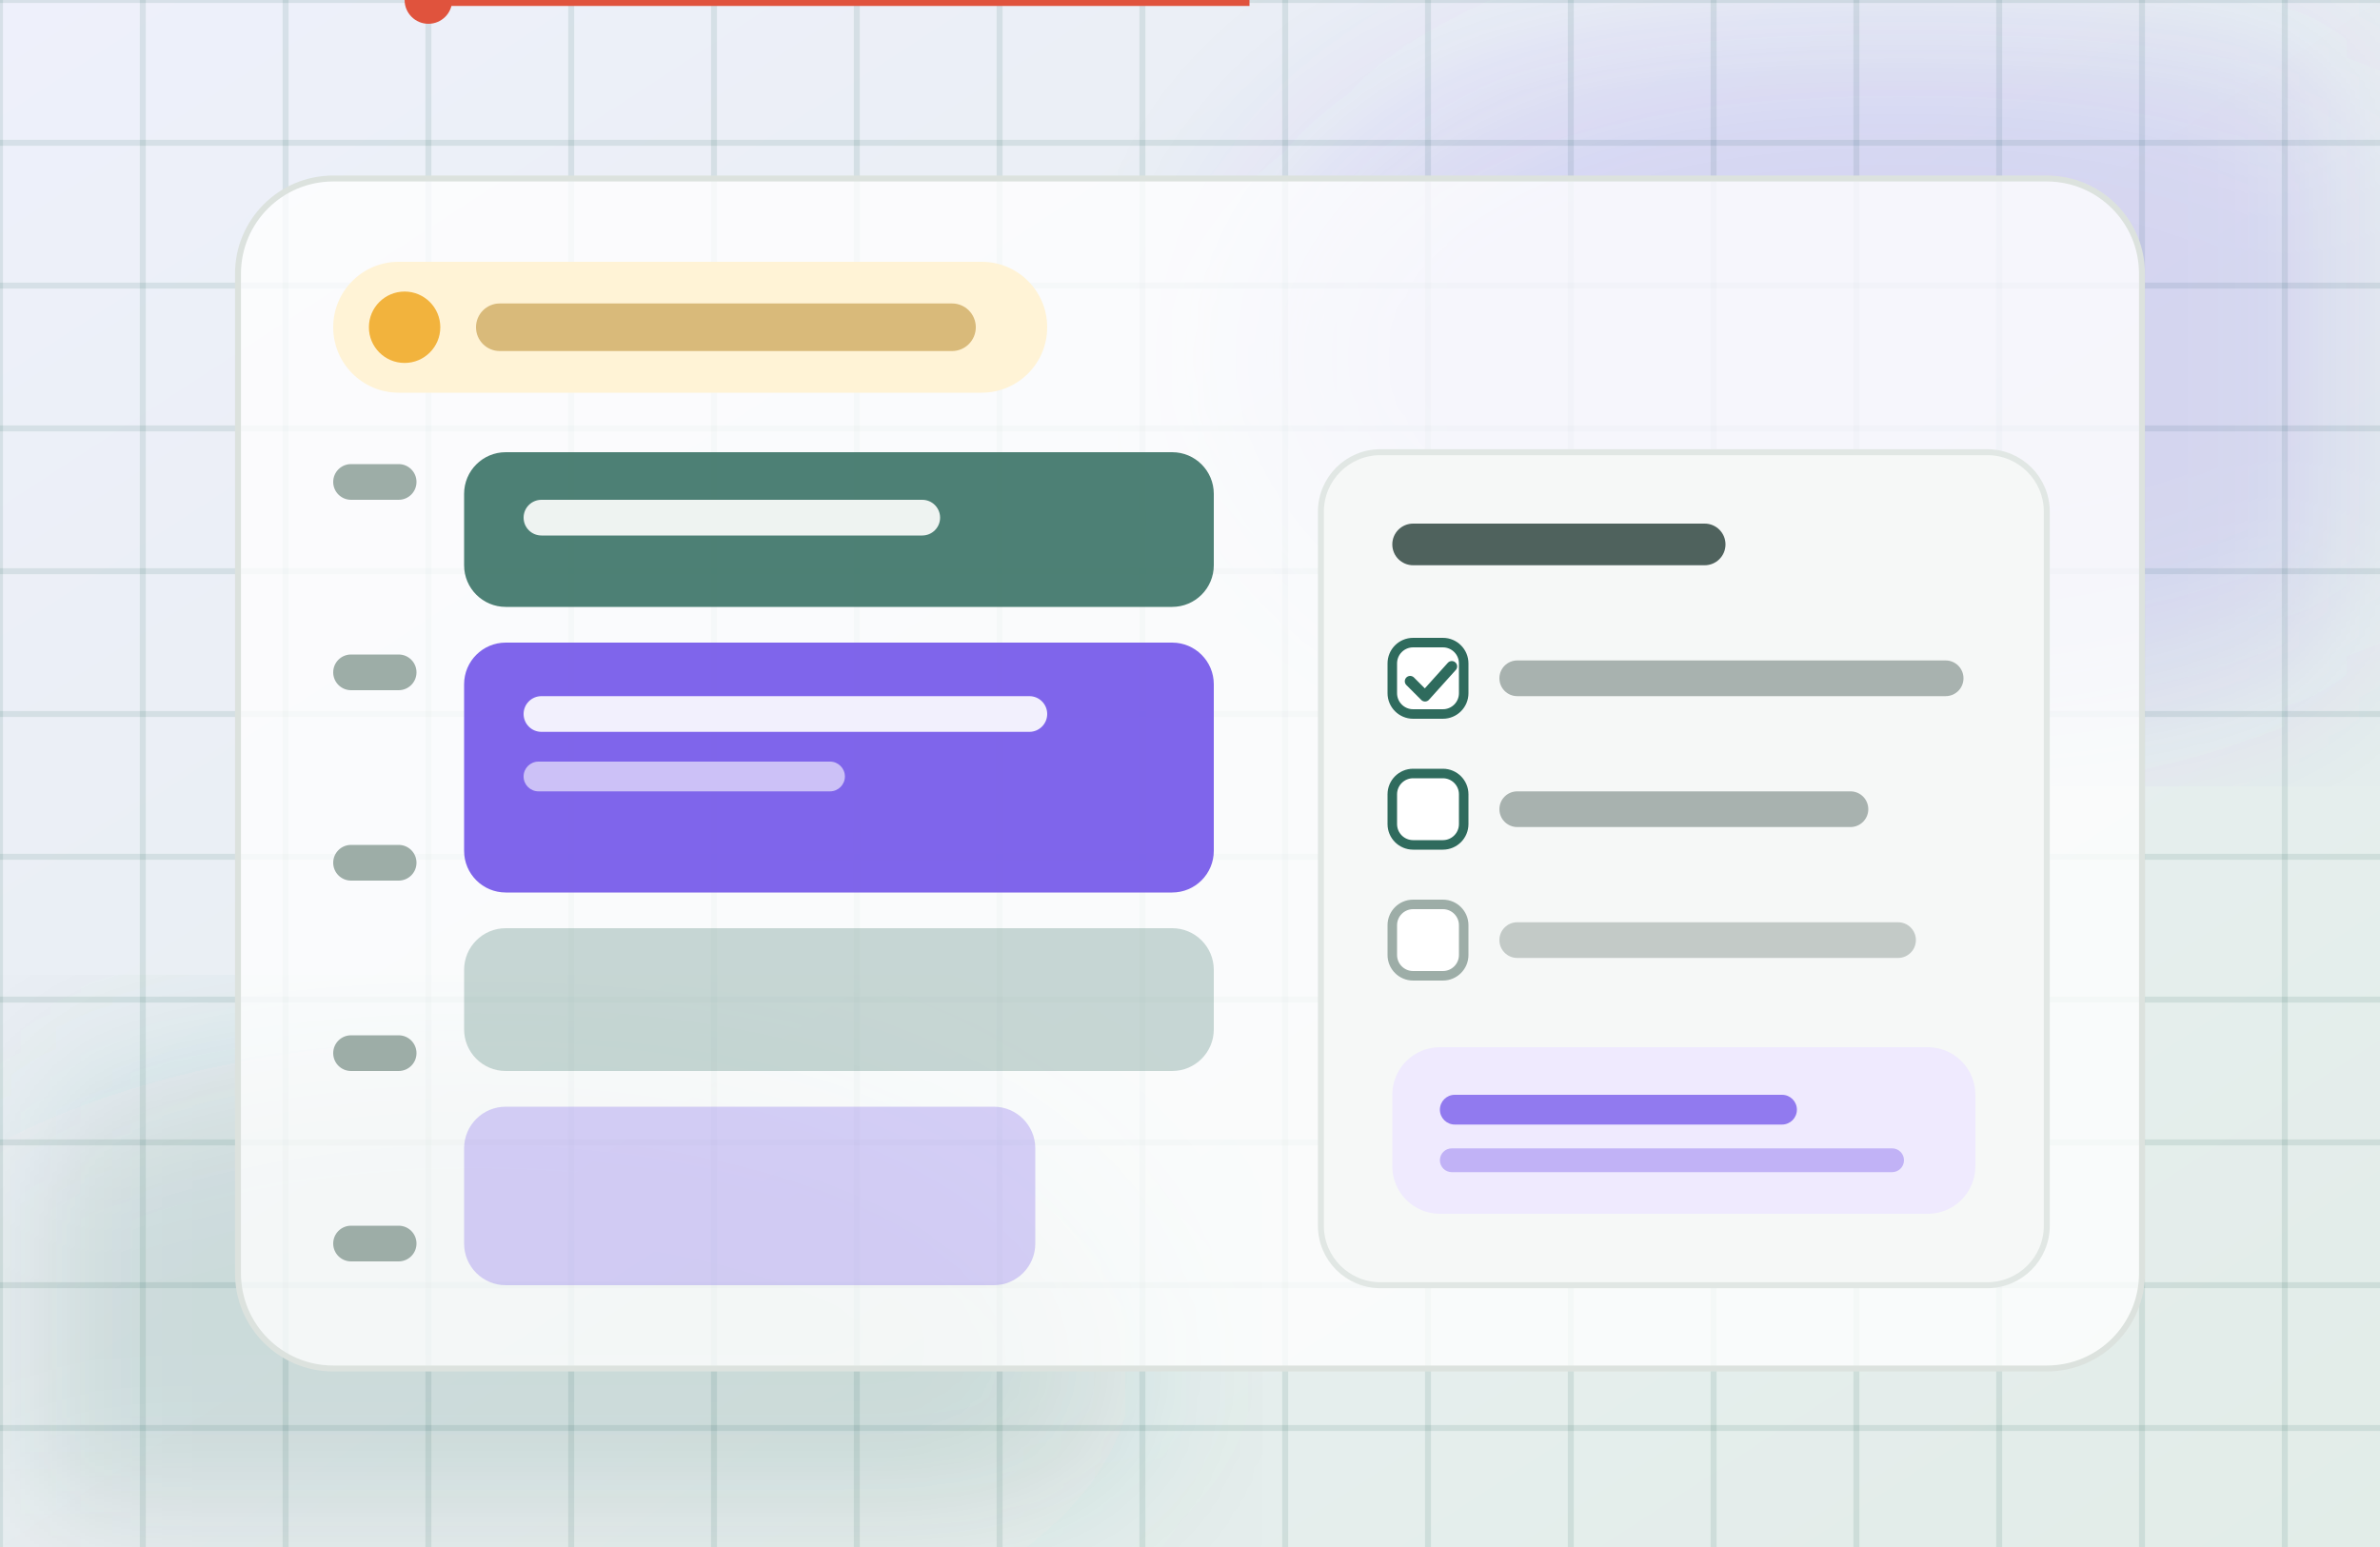
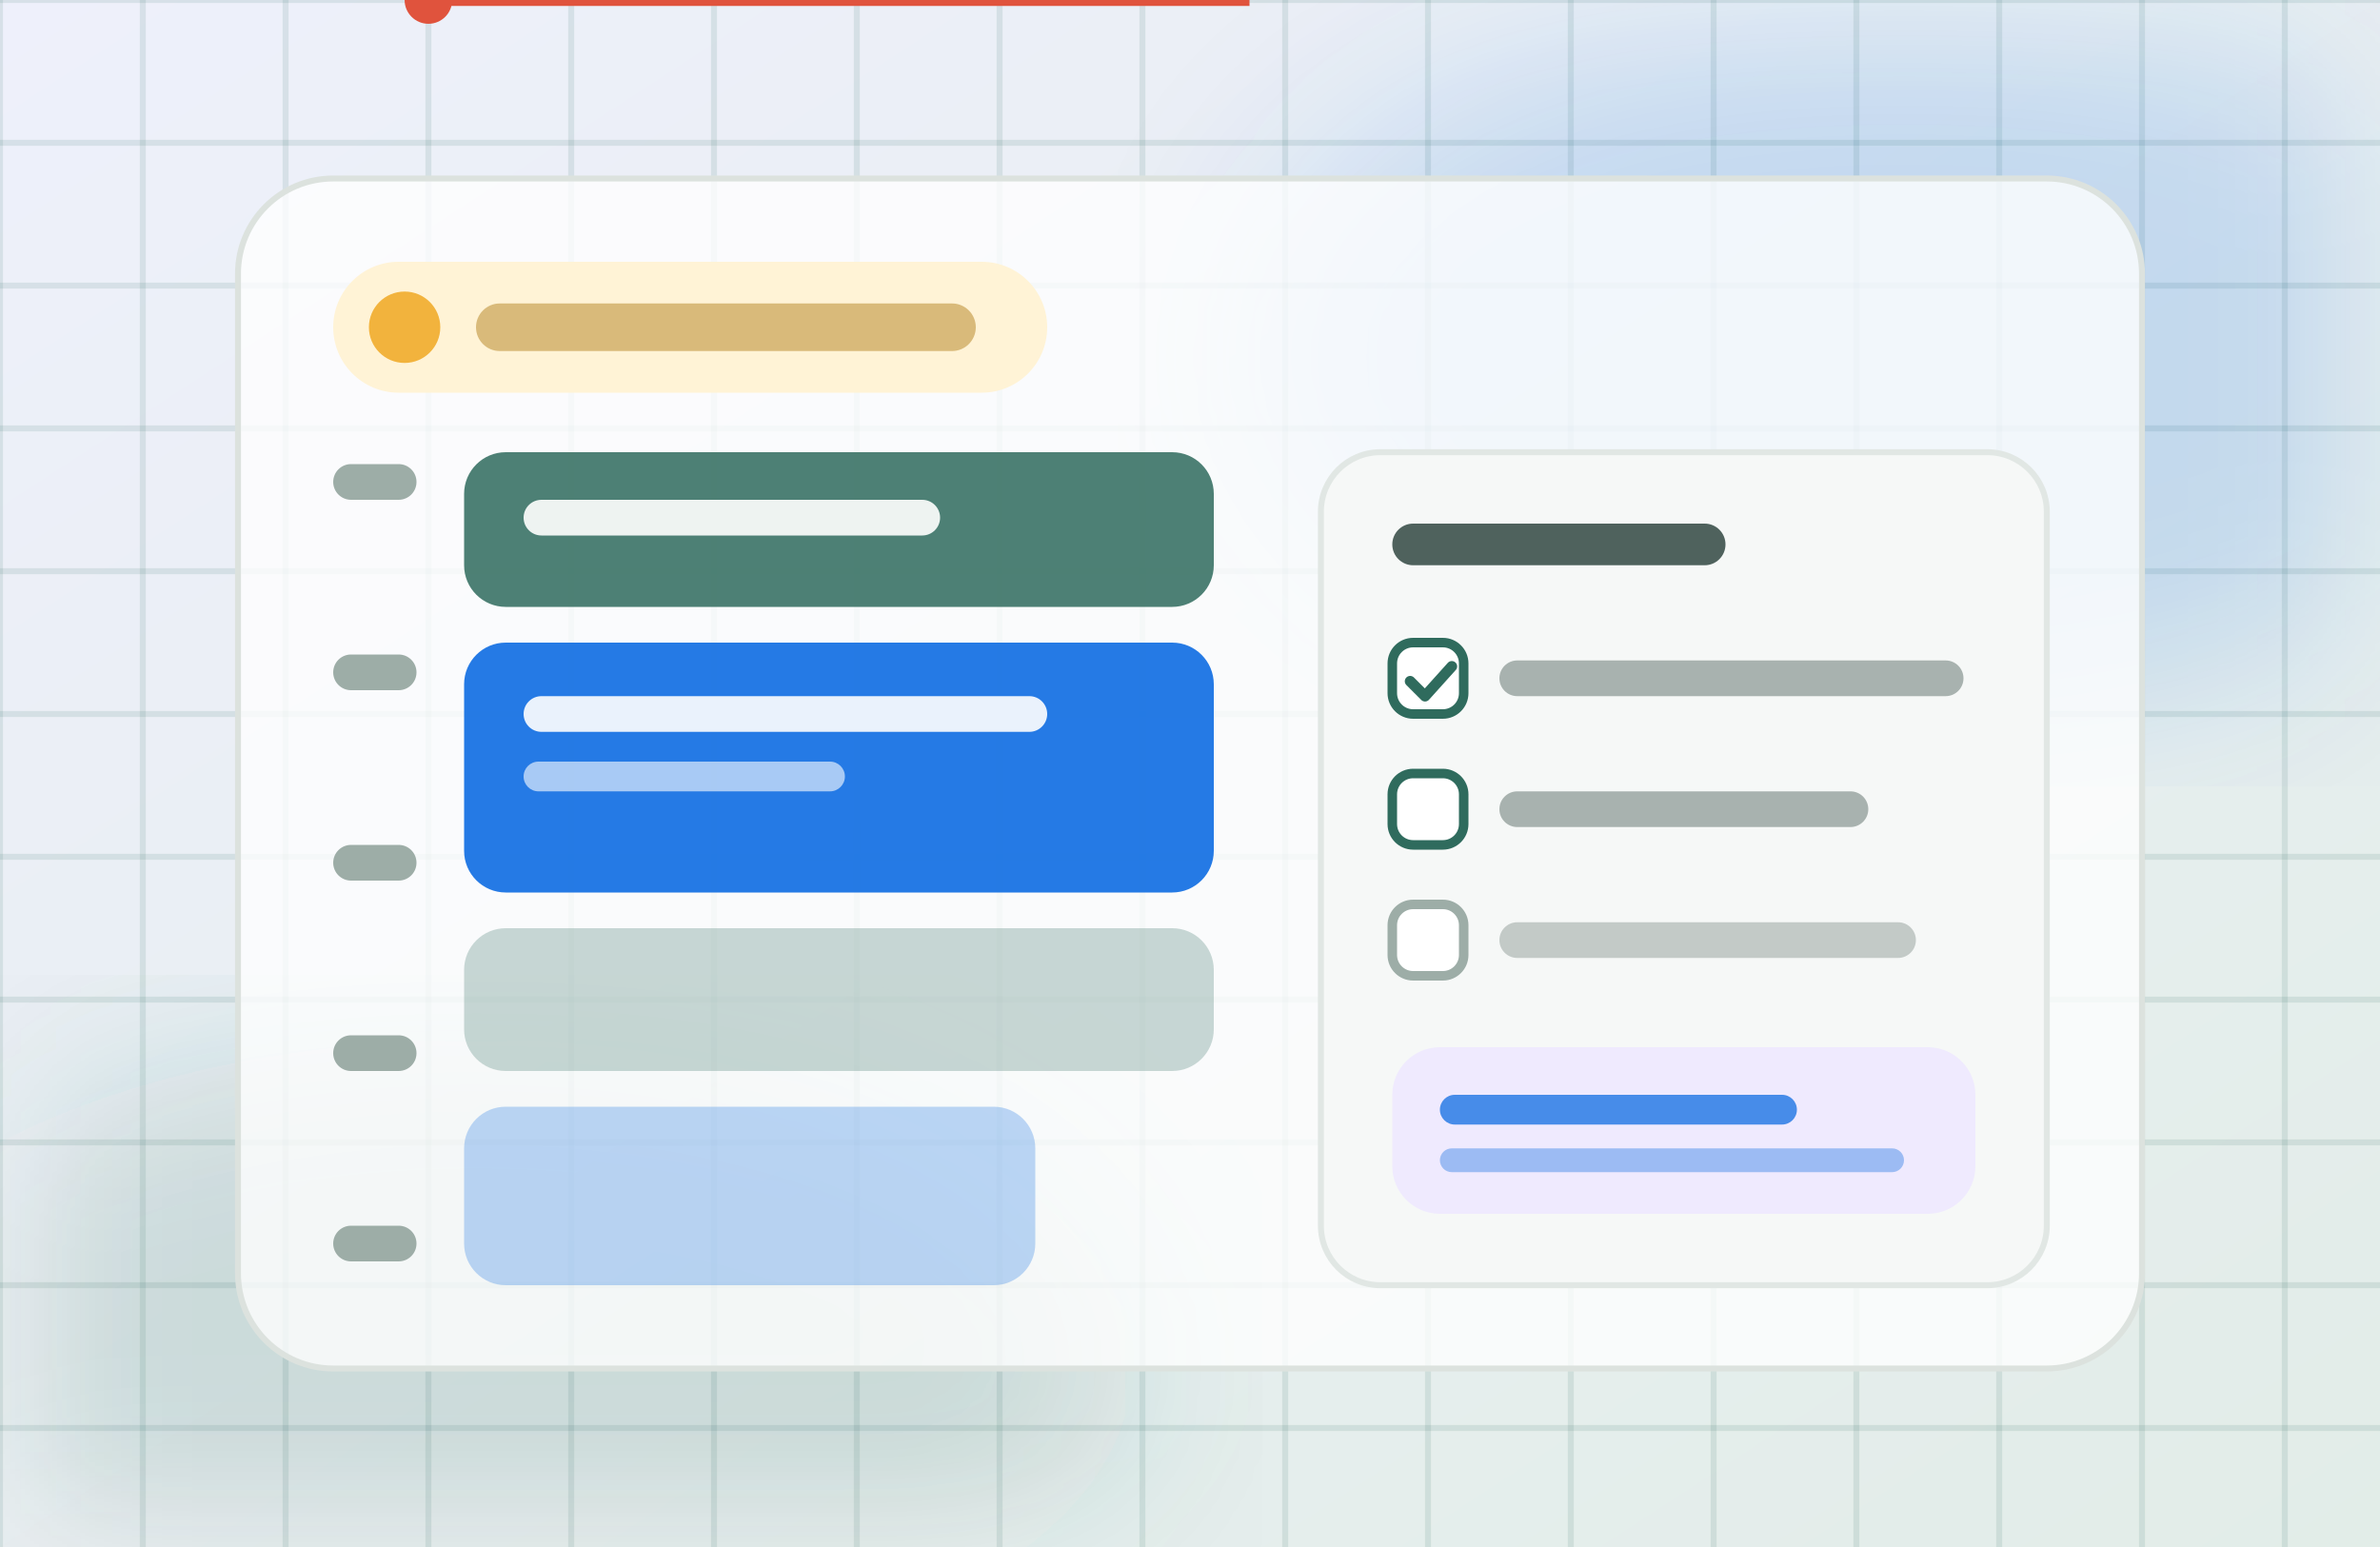
<svg xmlns="http://www.w3.org/2000/svg" viewBox="0 0 400 260" preserveAspectRatio="xMidYMid slice">
  <defs>
    <linearGradient id="bg" x1="0" y1="0" x2="1" y2="1">
      <stop offset="0" stop-color="#EEF0FB" />
      <stop offset="1" stop-color="#E2EDE8" />
    </linearGradient>
    <filter id="blur">
      <feGaussianBlur stdDeviation="16" />
    </filter>
  </defs>
  <rect width="400" height="260" fill="url(#bg)" />
  <line x1="0" y1="0" x2="0" y2="260" stroke="#2F6B5D" stroke-opacity="0.12" stroke-width="1" />
  <line x1="24" y1="0" x2="24" y2="260" stroke="#2F6B5D" stroke-opacity="0.12" stroke-width="1" />
  <line x1="48" y1="0" x2="48" y2="260" stroke="#2F6B5D" stroke-opacity="0.12" stroke-width="1" />
  <line x1="72" y1="0" x2="72" y2="260" stroke="#2F6B5D" stroke-opacity="0.12" stroke-width="1" />
  <line x1="96" y1="0" x2="96" y2="260" stroke="#2F6B5D" stroke-opacity="0.12" stroke-width="1" />
  <line x1="120" y1="0" x2="120" y2="260" stroke="#2F6B5D" stroke-opacity="0.12" stroke-width="1" />
  <line x1="144" y1="0" x2="144" y2="260" stroke="#2F6B5D" stroke-opacity="0.12" stroke-width="1" />
  <line x1="168" y1="0" x2="168" y2="260" stroke="#2F6B5D" stroke-opacity="0.12" stroke-width="1" />
  <line x1="192" y1="0" x2="192" y2="260" stroke="#2F6B5D" stroke-opacity="0.12" stroke-width="1" />
  <line x1="216" y1="0" x2="216" y2="260" stroke="#2F6B5D" stroke-opacity="0.12" stroke-width="1" />
  <line x1="240" y1="0" x2="240" y2="260" stroke="#2F6B5D" stroke-opacity="0.12" stroke-width="1" />
  <line x1="264" y1="0" x2="264" y2="260" stroke="#2F6B5D" stroke-opacity="0.12" stroke-width="1" />
  <line x1="288" y1="0" x2="288" y2="260" stroke="#2F6B5D" stroke-opacity="0.12" stroke-width="1" />
  <line x1="312" y1="0" x2="312" y2="260" stroke="#2F6B5D" stroke-opacity="0.12" stroke-width="1" />
  <line x1="336" y1="0" x2="336" y2="260" stroke="#2F6B5D" stroke-opacity="0.12" stroke-width="1" />
  <line x1="360" y1="0" x2="360" y2="260" stroke="#2F6B5D" stroke-opacity="0.12" stroke-width="1" />
  <line x1="384" y1="0" x2="384" y2="260" stroke="#2F6B5D" stroke-opacity="0.12" stroke-width="1" />
  <line x1="0" y1="0" x2="400" y2="0" stroke="#2F6B5D" stroke-opacity="0.12" stroke-width="1" />
  <line x1="0" y1="24" x2="400" y2="24" stroke="#2F6B5D" stroke-opacity="0.12" stroke-width="1" />
  <line x1="0" y1="48" x2="400" y2="48" stroke="#2F6B5D" stroke-opacity="0.12" stroke-width="1" />
  <line x1="0" y1="72" x2="400" y2="72" stroke="#2F6B5D" stroke-opacity="0.12" stroke-width="1" />
  <line x1="0" y1="96" x2="400" y2="96" stroke="#2F6B5D" stroke-opacity="0.12" stroke-width="1" />
  <line x1="0" y1="120" x2="400" y2="120" stroke="#2F6B5D" stroke-opacity="0.12" stroke-width="1" />
  <line x1="0" y1="144" x2="400" y2="144" stroke="#2F6B5D" stroke-opacity="0.12" stroke-width="1" />
  <line x1="0" y1="168" x2="400" y2="168" stroke="#2F6B5D" stroke-opacity="0.12" stroke-width="1" />
  <line x1="0" y1="192" x2="400" y2="192" stroke="#2F6B5D" stroke-opacity="0.12" stroke-width="1" />
  <line x1="0" y1="216" x2="400" y2="216" stroke="#2F6B5D" stroke-opacity="0.12" stroke-width="1" />
  <line x1="0" y1="240" x2="400" y2="240" stroke="#2F6B5D" stroke-opacity="0.12" stroke-width="1" />
-   <ellipse cx="320" cy="60" rx="110" ry="60" fill="#6A4BE8" fill-opacity="0.16" filter="url(#blur)" />
+   <ellipse cx="320" cy="60" rx="110" ry="60" fill="#0064E0" fill-opacity="0.16" filter="url(#blur)" />
  <ellipse cx="80" cy="230" rx="110" ry="55" fill="#2F6B5D" fill-opacity="0.16" filter="url(#blur)" />
  <rect x="40" y="30" width="320" height="200" rx="16" fill="#fff" fill-opacity="0.78" stroke="#DCE2DE" />
  <rect x="56" y="44" width="120" height="22" rx="11" fill="#FFF3D6" />
  <circle cx="68" cy="55" r="6" fill="#F2B33D">
    <animate attributeName="r" values="5;6.5;5" dur="3s" repeatCount="indefinite" />
  </circle>
  <rect x="80" y="51" width="84" height="8" rx="4" fill="#B98B2E" fill-opacity="0.55" />
  <rect x="56" y="78" width="14" height="6" rx="3" fill="#9DADA7" />
  <rect x="56" y="110" width="14" height="6" rx="3" fill="#9DADA7" />
  <rect x="56" y="142" width="14" height="6" rx="3" fill="#9DADA7" />
  <rect x="56" y="174" width="14" height="6" rx="3" fill="#9DADA7" />
  <rect x="56" y="206" width="14" height="6" rx="3" fill="#9DADA7" />
  <rect x="78" y="76" width="126" height="26" rx="7" fill="#2F6B5D" fill-opacity="0.85" />
-   <rect x="78" y="108" width="126" height="42" rx="7" fill="#6A4BE8" fill-opacity="0.85" />
+   <rect x="78" y="108" width="126" height="42" rx="7" fill="#0064E0" fill-opacity="0.85" />
  <rect x="78" y="156" width="126" height="24" rx="7" fill="#2F6B5D" fill-opacity="0.25" />
-   <rect x="78" y="186" width="96" height="30" rx="7" fill="#6A4BE8" fill-opacity="0.25" />
+   <rect x="78" y="186" width="96" height="30" rx="7" fill="#0064E0" fill-opacity="0.25" />
  <rect x="88" y="84" width="70" height="6" rx="3" fill="#fff" fill-opacity="0.9" />
  <rect x="88" y="117" width="88" height="6" rx="3" fill="#fff" fill-opacity="0.9" />
  <rect x="88" y="128" width="54" height="5" rx="2.5" fill="#fff" fill-opacity="0.6" />
  <g>
    <line x1="72" y1="0" x2="210" y2="0" stroke="#E0533D" stroke-width="2" />
    <circle cx="72" cy="0" r="4" fill="#E0533D" />
    <animateTransform attributeName="transform" type="translate" values="0 92;0 196;0 92" dur="12s" repeatCount="indefinite" />
  </g>
  <rect x="222" y="76" width="122" height="140" rx="10" fill="#F6F8F7" stroke="#E1E7E4" />
  <rect x="234" y="88" width="56" height="7" rx="3.5" fill="#17302A" fill-opacity="0.75" />
  <rect x="234" y="108" width="12" height="12" rx="3.5" fill="#fff" stroke="#2F6B5D" stroke-width="1.6" />
  <path d="M237 114.5l2.5 2.5 4.5-5" fill="none" stroke="#2F6B5D" stroke-width="1.8" stroke-linecap="round" stroke-linejoin="round" stroke-dasharray="12" stroke-dashoffset="0">
    <animate attributeName="stroke-dashoffset" values="12;0;0;0;12" keyTimes="0;0.15;0.5;0.95;1" dur="6s" repeatCount="indefinite" />
  </path>
  <rect x="252" y="111" width="78" height="6" rx="3" fill="#4A5D57" fill-opacity="0.45" />
  <rect x="234" y="130" width="12" height="12" rx="3.5" fill="#fff" stroke="#2F6B5D" stroke-width="1.6" />
  <path d="M237 136.5l2.5 2.5 4.5-5" fill="none" stroke="#2F6B5D" stroke-width="1.8" stroke-linecap="round" stroke-linejoin="round" stroke-dasharray="12" stroke-dashoffset="12">
    <animate attributeName="stroke-dashoffset" values="12;12;0;0;12" keyTimes="0;0.35;0.5;0.95;1" dur="6s" repeatCount="indefinite" />
  </path>
  <rect x="252" y="133" width="62" height="6" rx="3" fill="#4A5D57" fill-opacity="0.45" />
  <rect x="234" y="152" width="12" height="12" rx="3.5" fill="#fff" stroke="#9DADA7" stroke-width="1.6" />
  <rect x="252" y="155" width="70" height="6" rx="3" fill="#4A5D57" fill-opacity="0.3" />
  <rect x="234" y="176" width="98" height="28" rx="8" fill="#EFEAFE" />
-   <rect x="242" y="184" width="60" height="5" rx="2.5" fill="#6A4BE8" fill-opacity="0.7" />
-   <rect x="242" y="193" width="78" height="4" rx="2" fill="#6A4BE8" fill-opacity="0.35" />
+   <rect x="242" y="184" width="60" height="5" rx="2.5" fill="#0064E0" fill-opacity="0.7" />
+   <rect x="242" y="193" width="78" height="4" rx="2" fill="#0064E0" fill-opacity="0.35" />
</svg>
